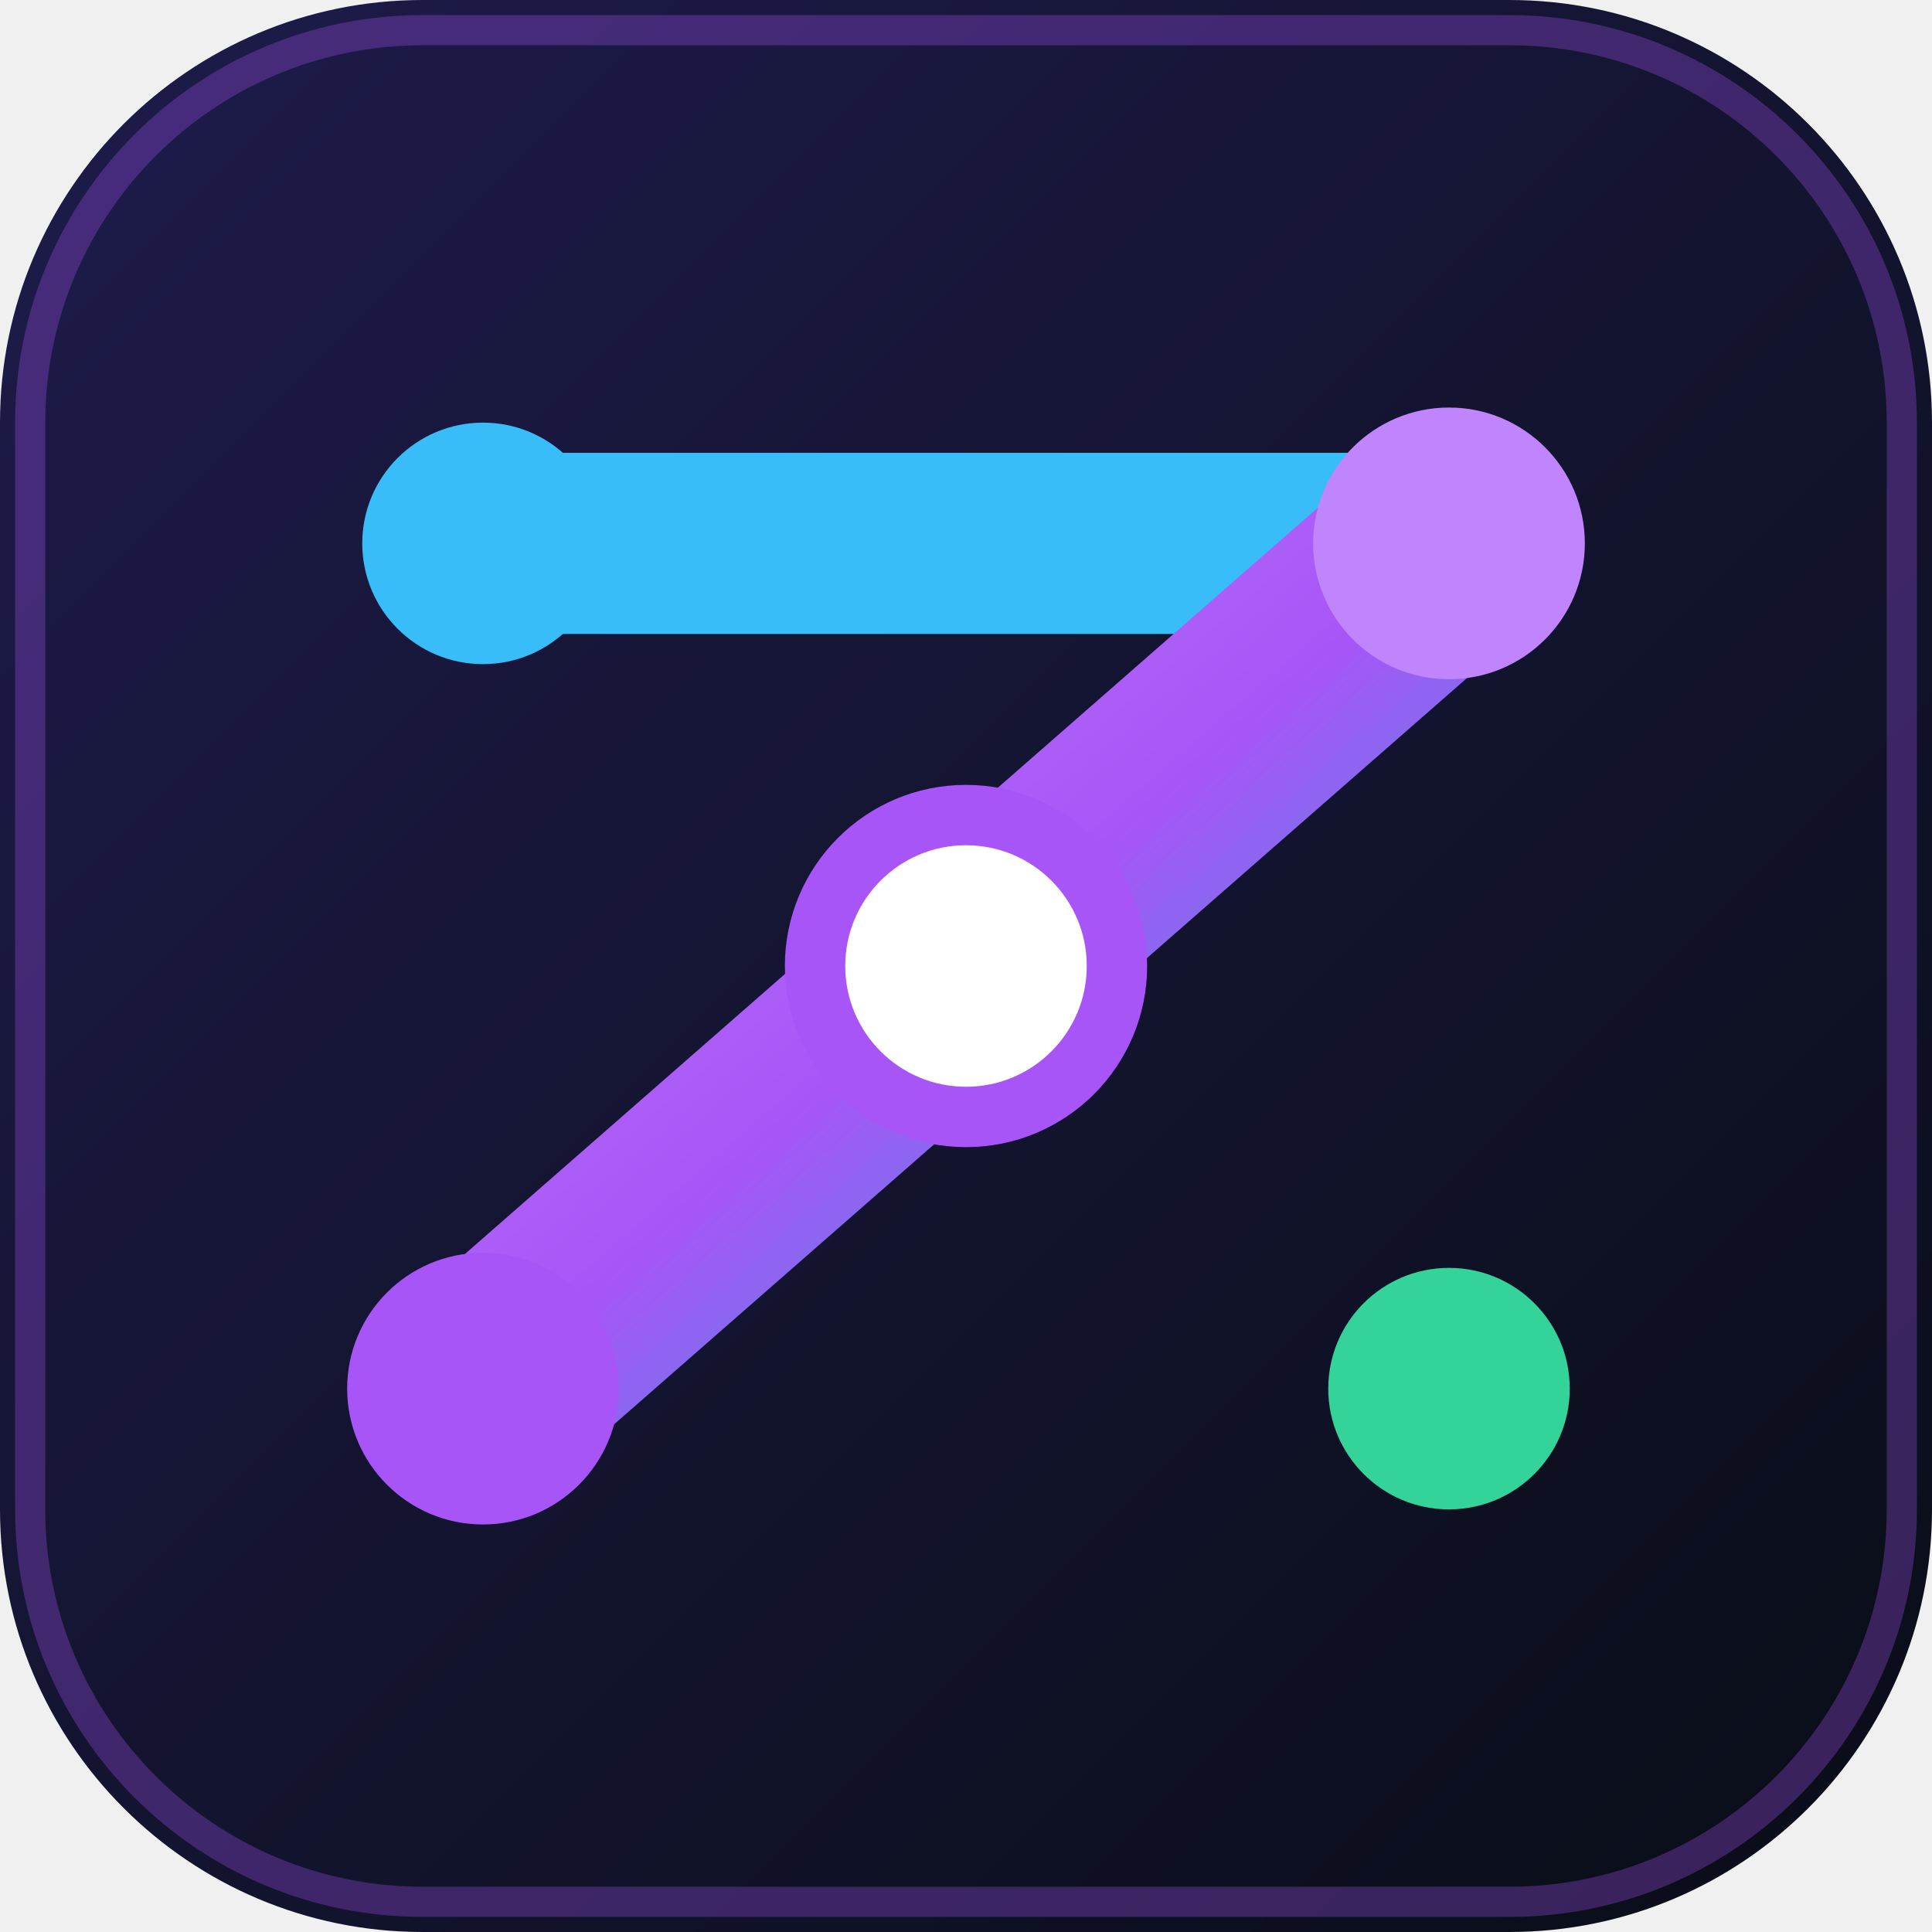
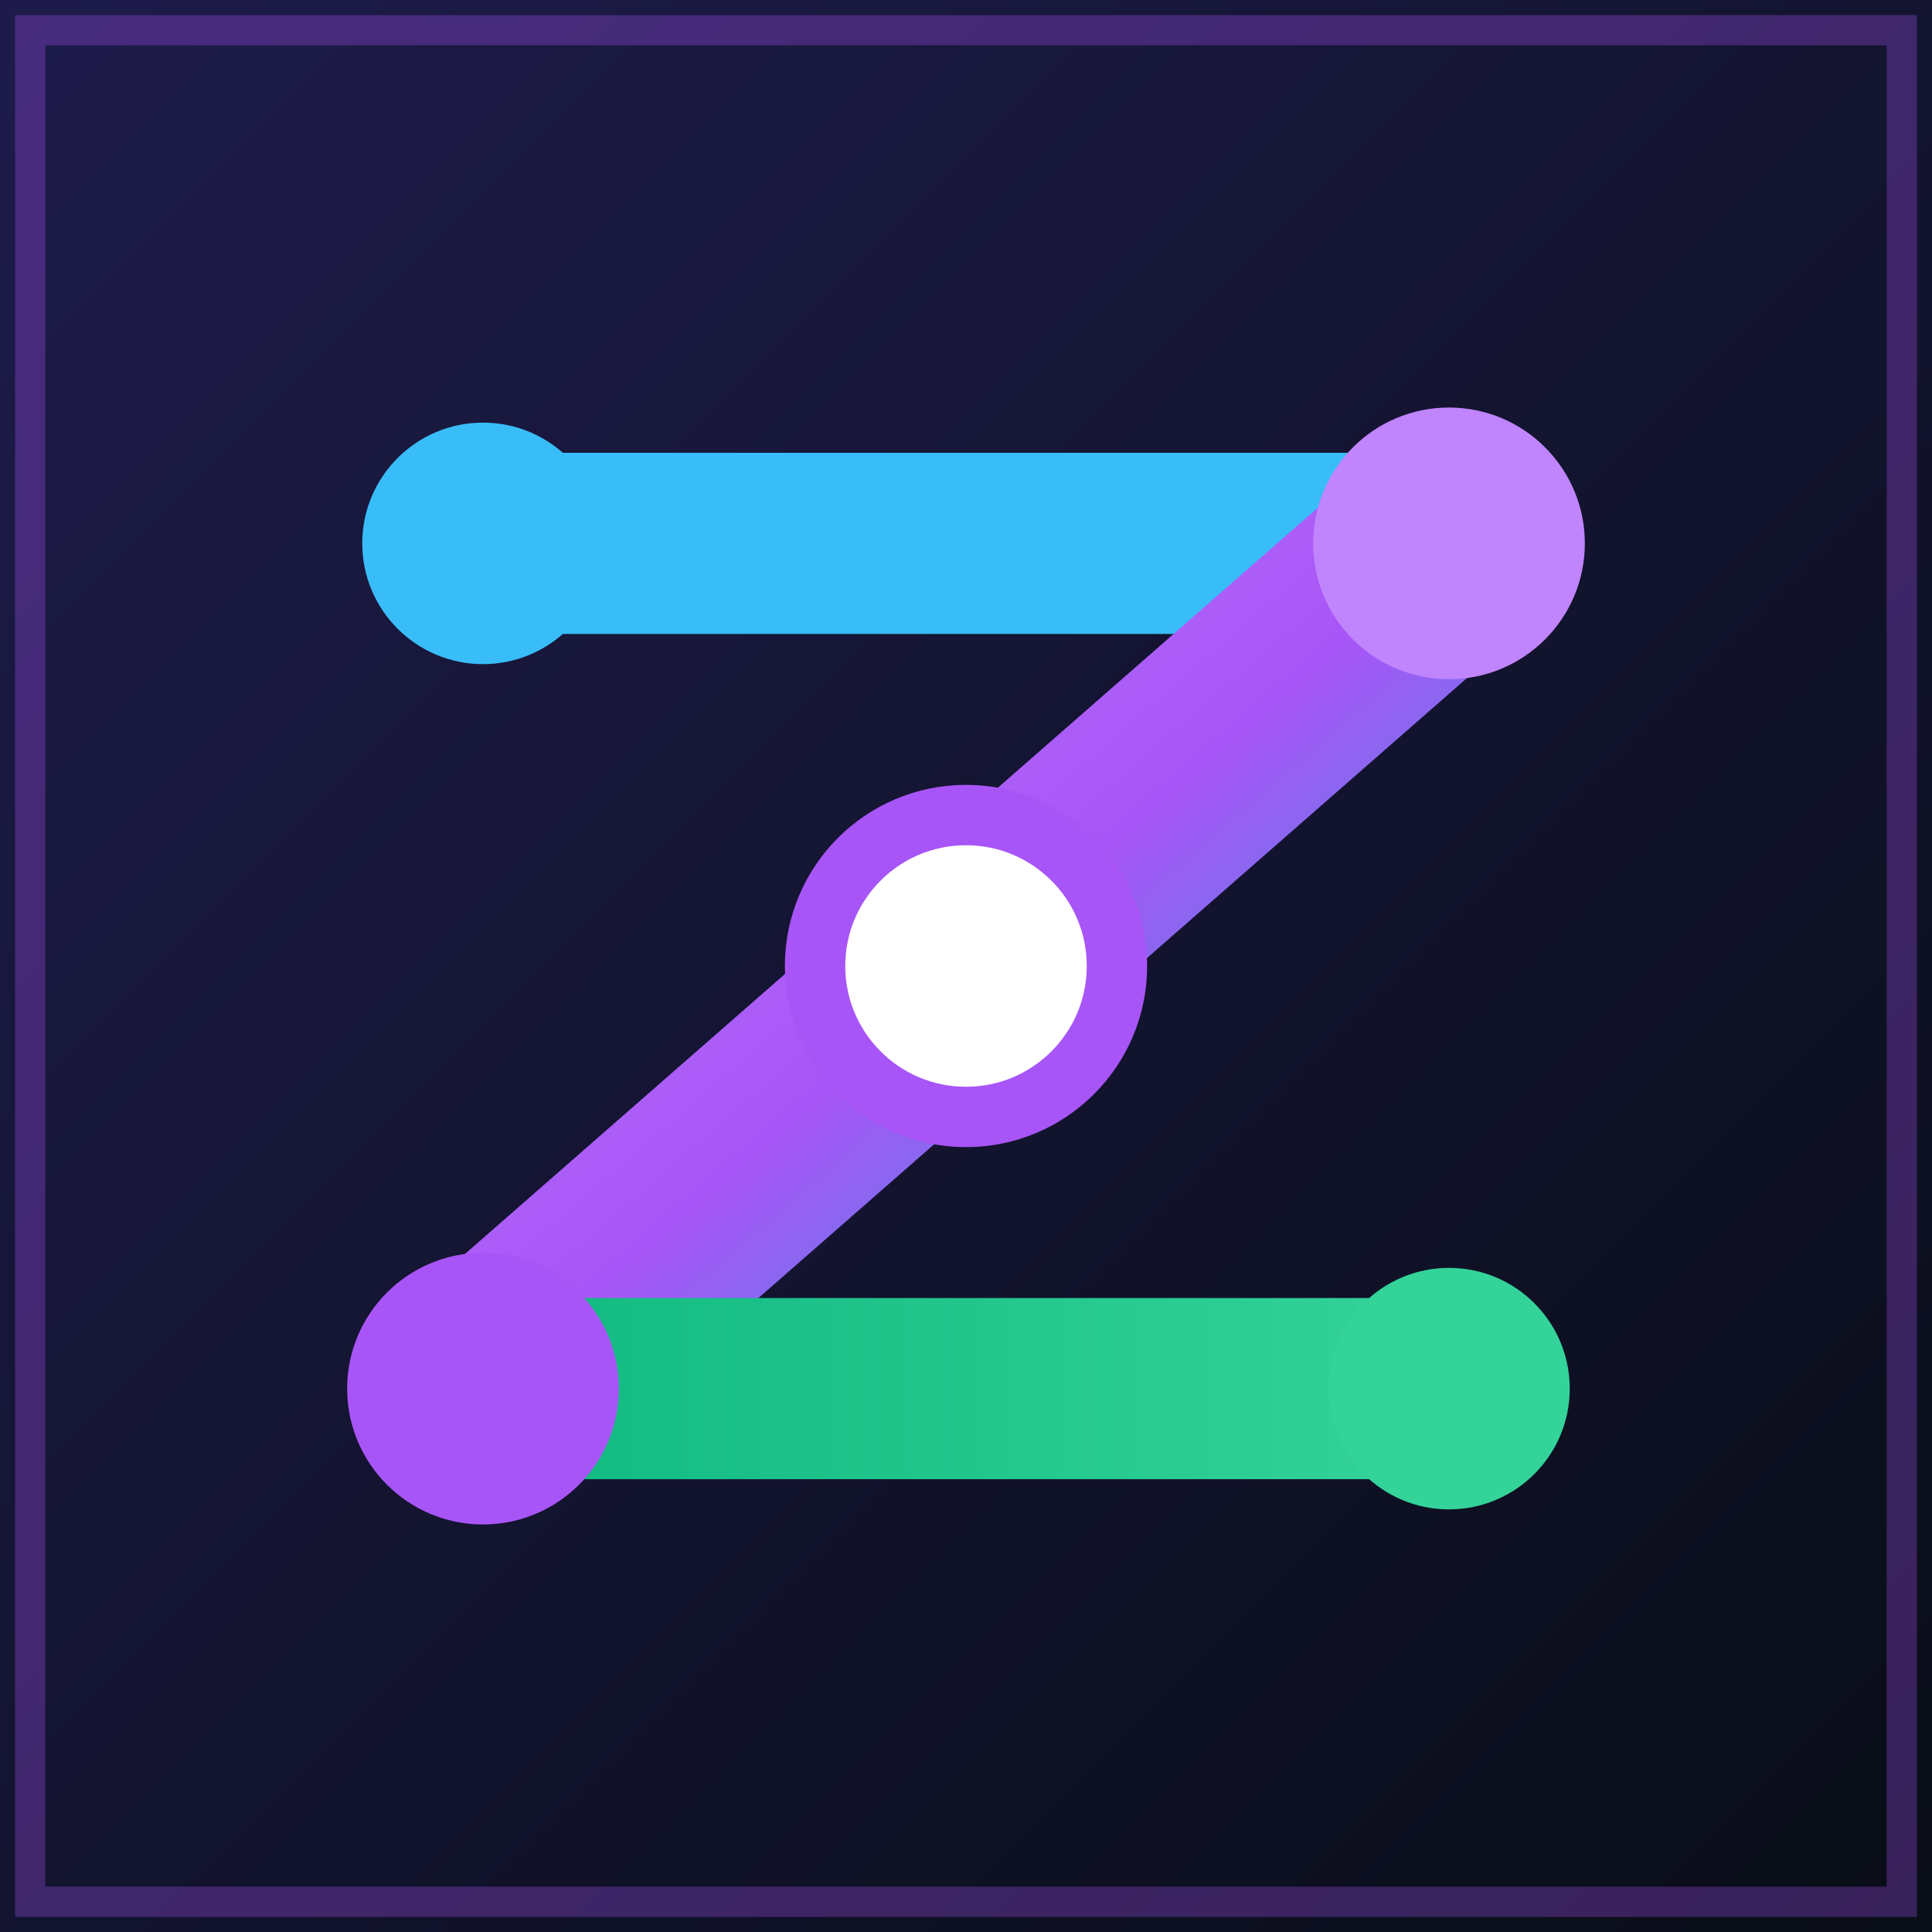
<svg xmlns="http://www.w3.org/2000/svg" viewBox="0 0 128 128" width="100%" height="100%">
  <defs>
    <linearGradient id="fav-bg" x1="0%" y1="0%" x2="100%" y2="100%">
      <stop offset="0%" stop-color="#1e1b4b" />
      <stop offset="100%" stop-color="#090d16" />
    </linearGradient>
    <linearGradient id="fav-z" x1="0%" y1="0%" x2="100%" y2="100%">
      <stop offset="0%" stop-color="#c084fc" />
      <stop offset="50%" stop-color="#a855f7" />
      <stop offset="100%" stop-color="#06b6d4" />
    </linearGradient>
-     <linearGradient id="fav-emerald" x1="0%" y1="0%" x2="100%" y2="0%">
+     <linearGradient id="fav-emerald" gradientUnits="userSpaceOnUse" x1="32" y1="92" x2="96" y2="92">
      <stop offset="0%" stop-color="#10b981" />
      <stop offset="100%" stop-color="#34d399" />
    </linearGradient>
  </defs>
-   <rect width="128" height="128" rx="28" fill="url(#fav-bg)" />
-   <rect width="124" height="124" x="2" y="2" rx="26" fill="none" stroke="#a855f7" stroke-opacity="0.3" stroke-width="2" />
+   <rect width="128" height="128" fill="url(#fav-bg)" />
+   <rect width="124" height="124" x="2" y="2" fill="none" stroke="#a855f7" stroke-opacity="0.3" stroke-width="2" />
  <path d="M 32 36 L 96 36" stroke="#38bdf8" stroke-width="12" stroke-linecap="round" />
  <path d="M 96 36 L 32 92" stroke="url(#fav-z)" stroke-width="15" stroke-linecap="round" stroke-linejoin="round" />
  <path d="M 32 92 L 96 92" stroke="url(#fav-emerald)" stroke-width="12" stroke-linecap="round" />
  <circle cx="32" cy="36" r="8" fill="#38bdf8" />
  <circle cx="96" cy="36" r="9" fill="#c084fc" />
  <circle cx="64" cy="64" r="10" fill="#ffffff" stroke="#a855f7" stroke-width="4" />
  <circle cx="32" cy="92" r="9" fill="#a855f7" />
  <circle cx="96" cy="92" r="8" fill="#34d399" />
</svg>
